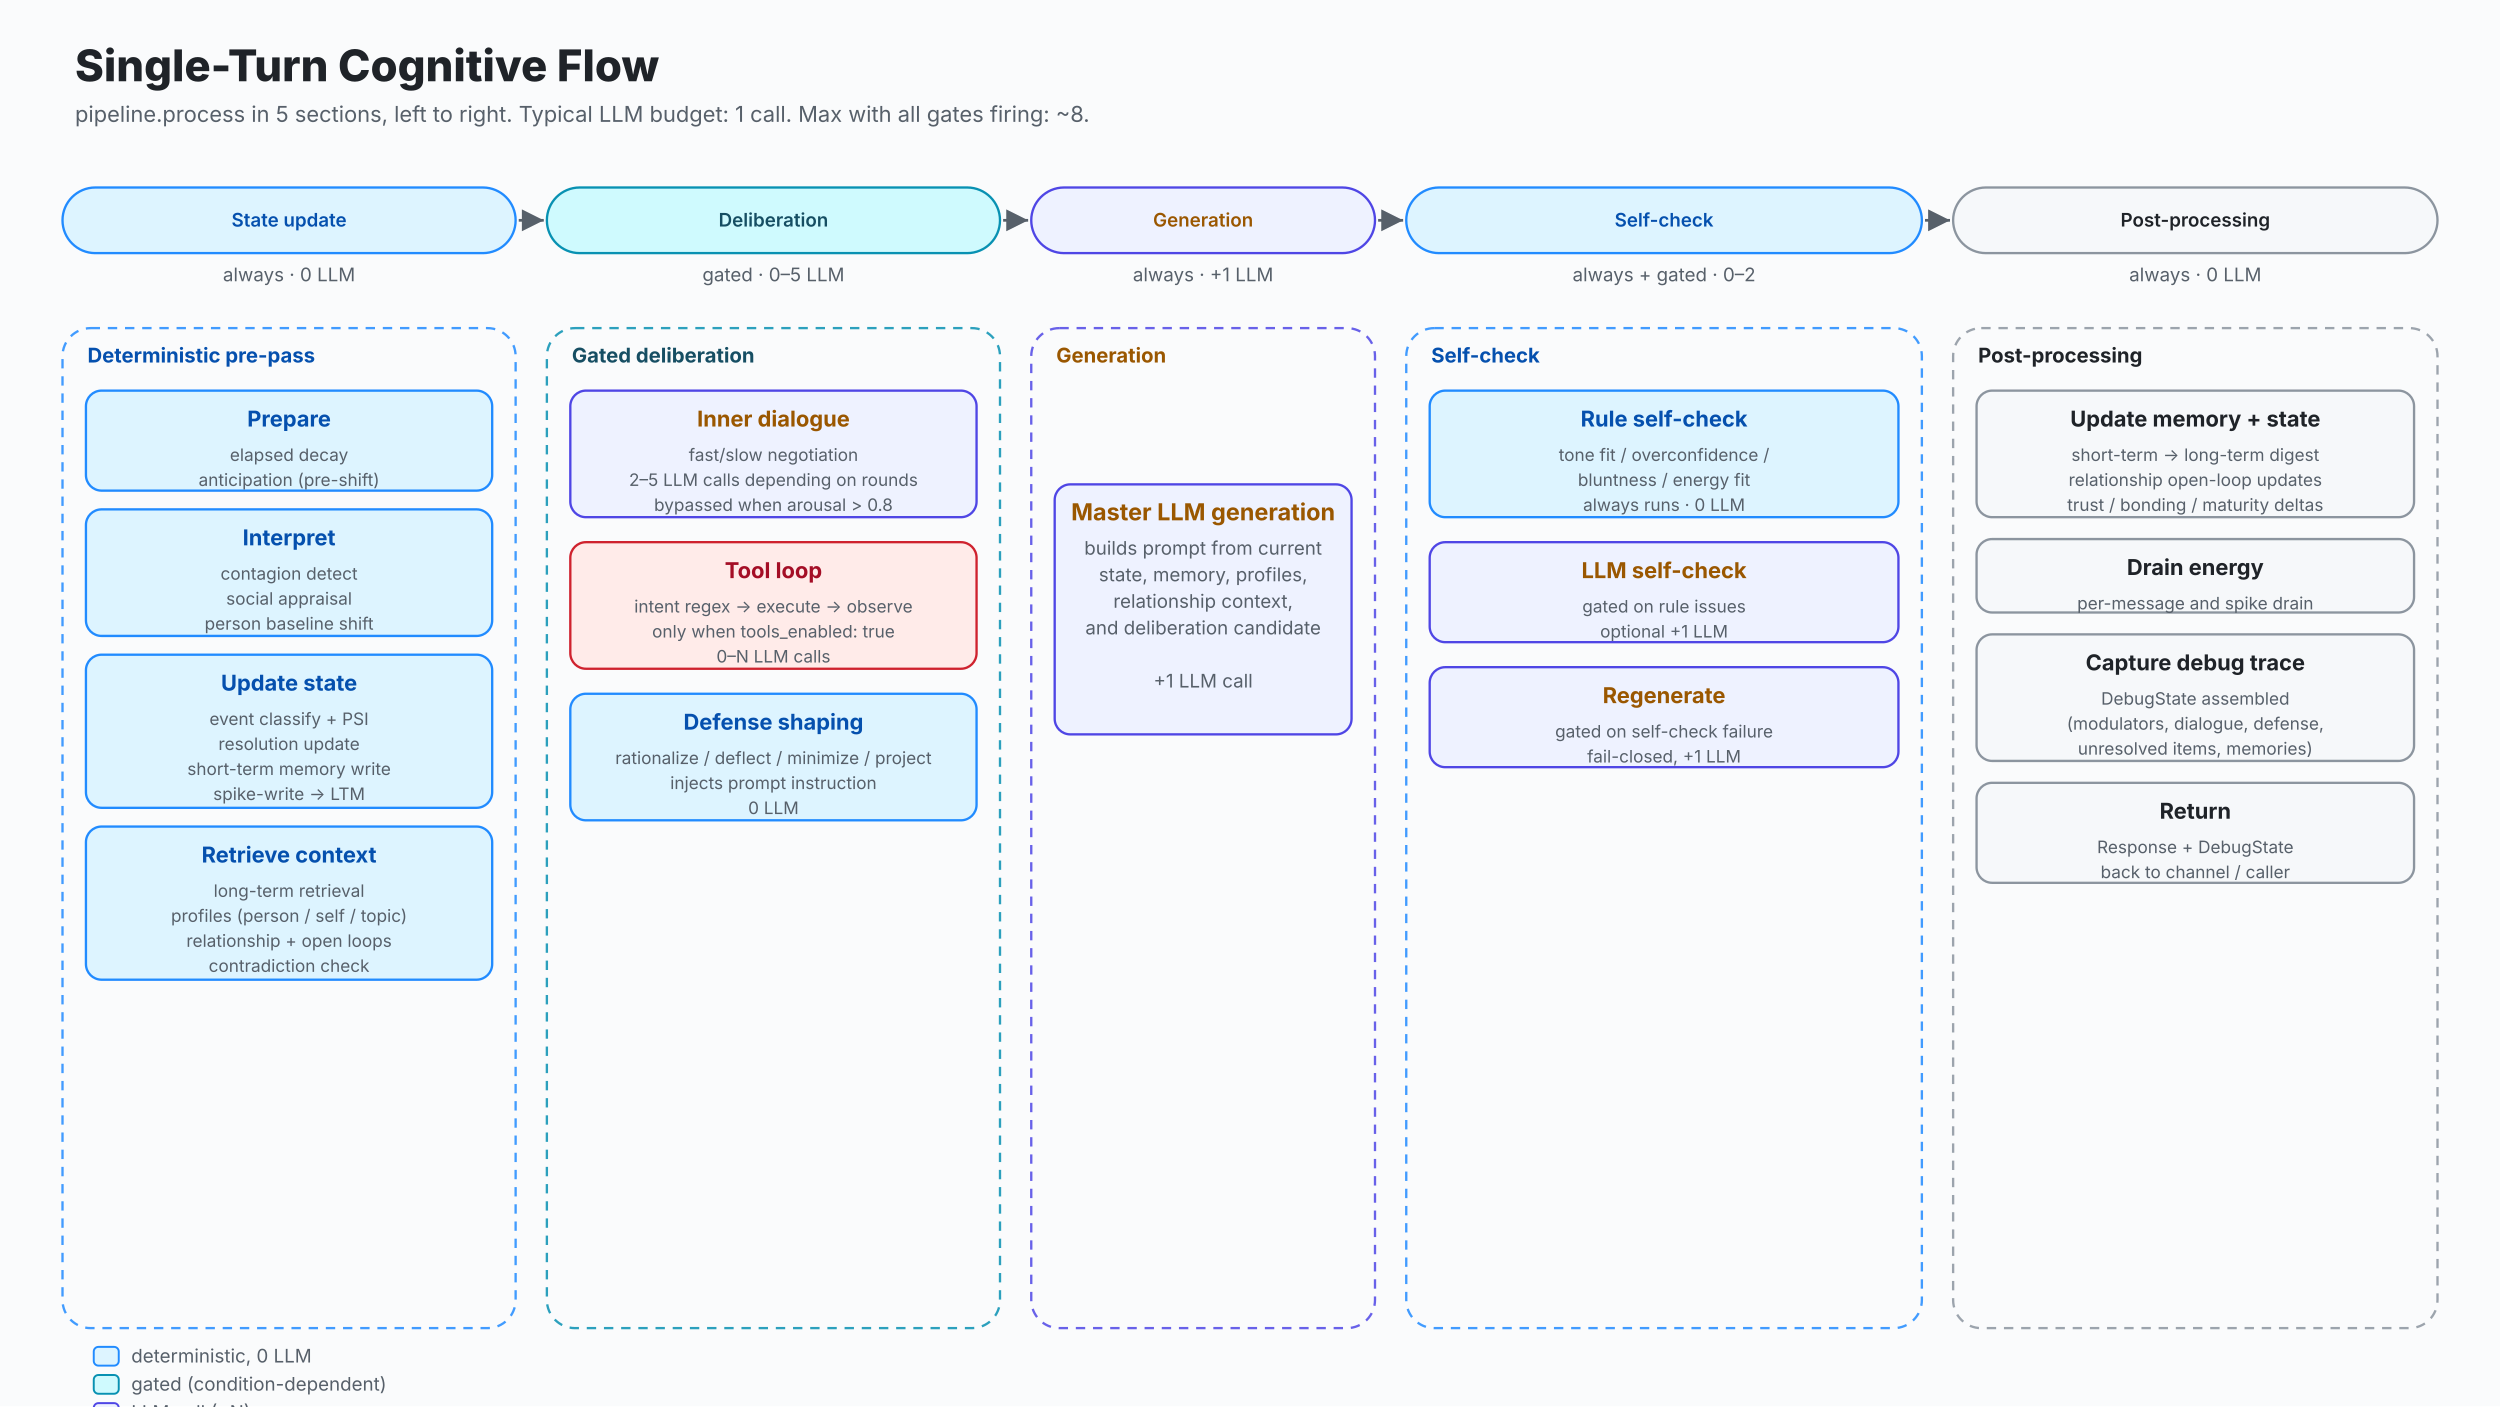
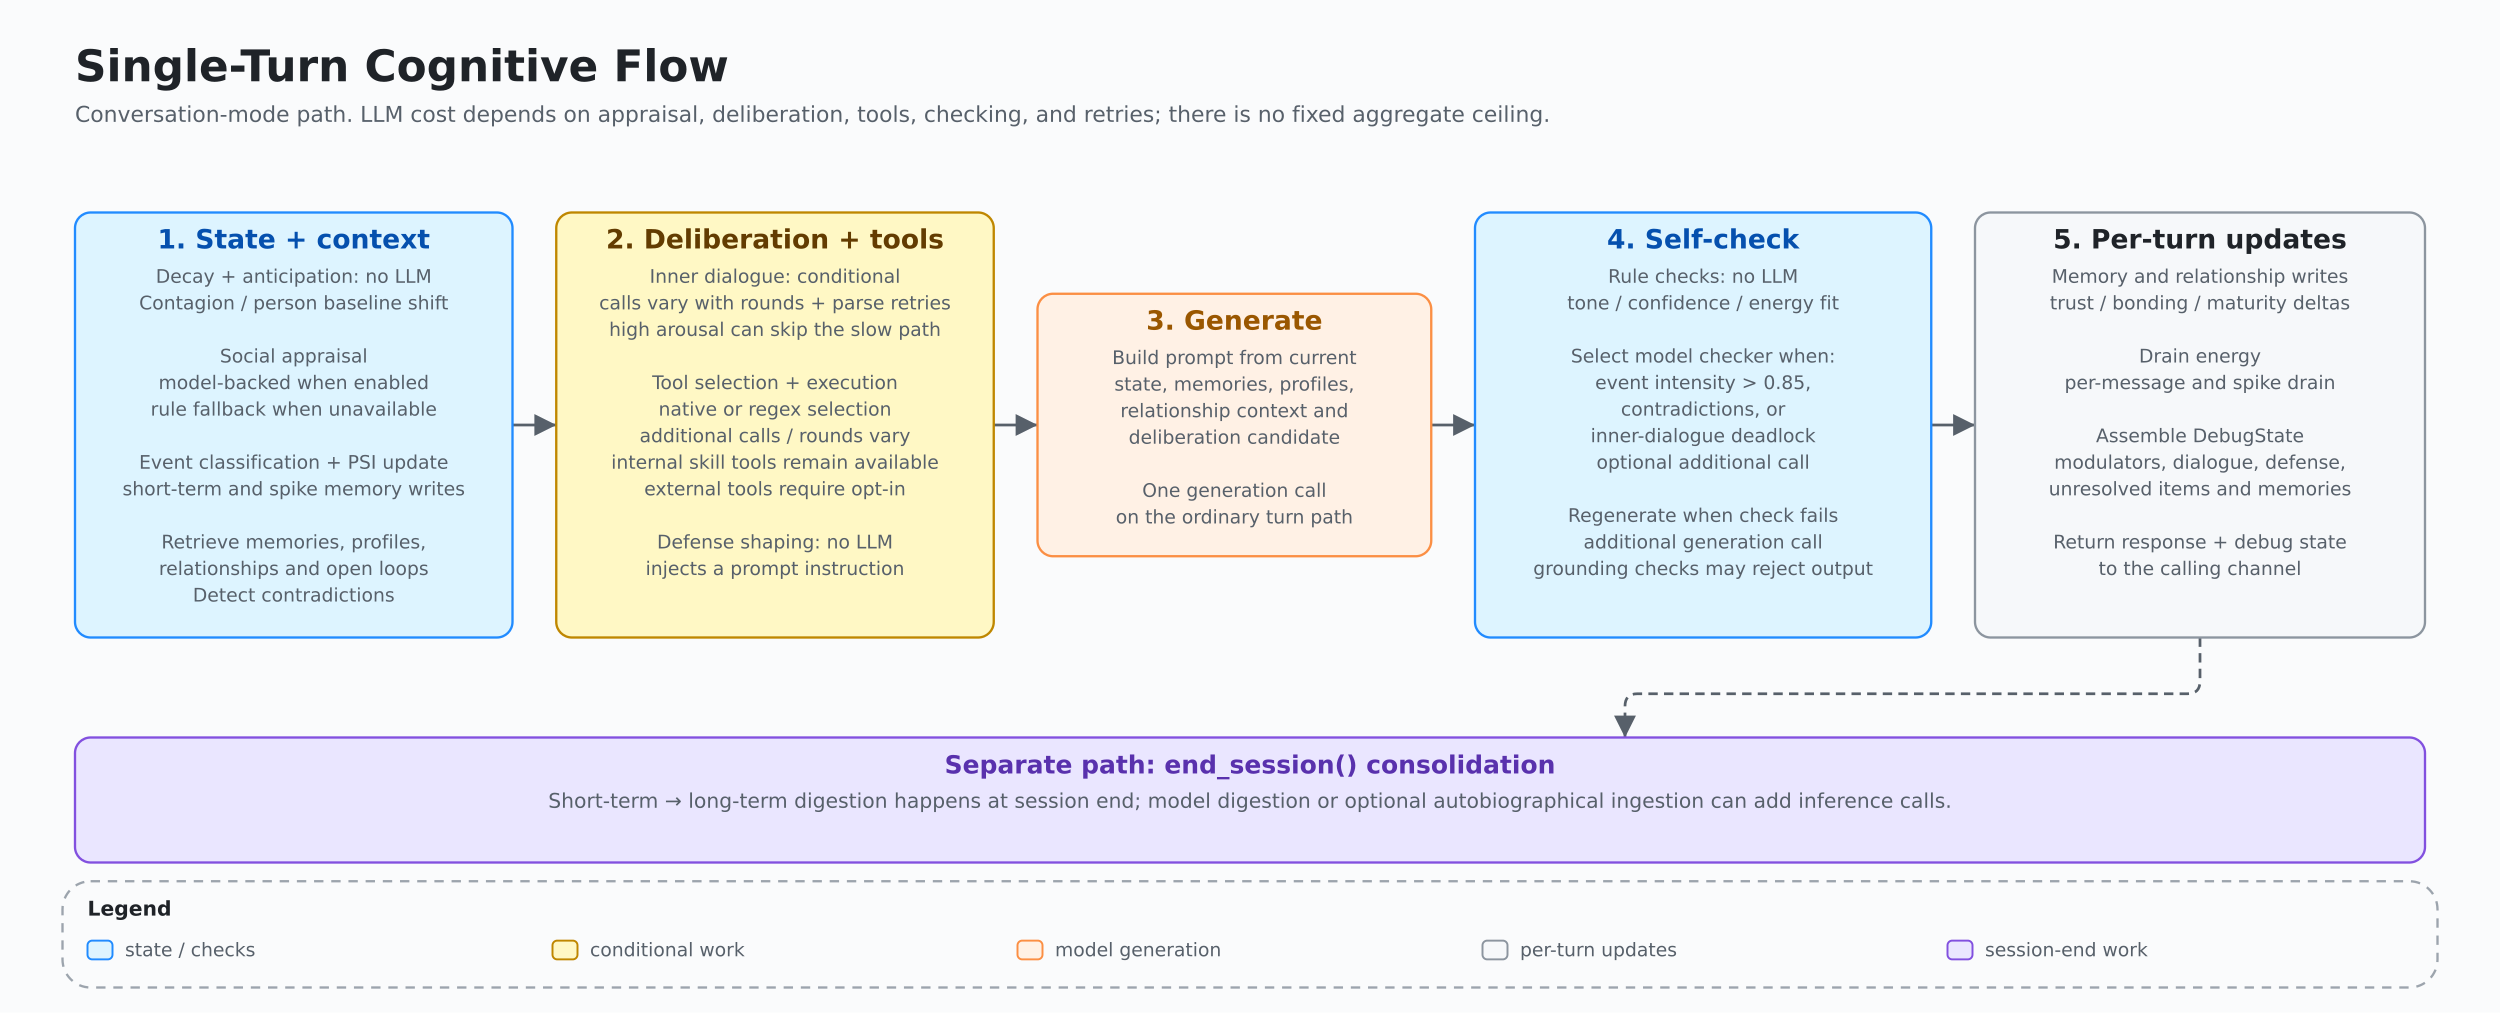
- <svg xmlns="http://www.w3.org/2000/svg" width="1600" height="900" viewBox="0 0 1600 900" role="img" aria-labelledby="title desc">
+ <svg xmlns="http://www.w3.org/2000/svg" width="1600" height="648" viewBox="0 0 1600 648" role="img" aria-labelledby="single-turn-cognitive-flow-title single-turn-cognitive-flow-desc">
  <defs>
    <marker id="arrowhead" markerWidth="10" markerHeight="10" refX="9" refY="5" orient="auto" markerUnits="strokeWidth">
      <path d="M1,1 L9,5 L1,9 Z" fill="#57606a" />
    </marker>
  </defs>
  <rect width="100%" height="100%" fill="#fafbfc" />
-   <text x="48" y="52" text-anchor="start" font-family="'Inter', 'Segoe UI', -apple-system, BlinkMacSystemFont, Arial, sans-serif" font-size="28" font-weight="800" fill="#1f2328">Single-Turn Cognitive Flow</text>
-   <text x="48" y="78" text-anchor="start" font-family="'Inter', 'Segoe UI', -apple-system, BlinkMacSystemFont, Arial, sans-serif" font-size="14" font-weight="400" fill="#57606a">pipeline.process in 5 sections, left to right. Typical LLM budget: 1 call. Max with all gates firing: ~8.</text>
-   <rect x="40" y="120" width="290" height="42" rx="21.0" fill="#ddf4ff" stroke="#218bff" stroke-width="1.5" />
-   <text x="185.0" y="145.0" text-anchor="middle" font-family="'Inter', 'Segoe UI', -apple-system, BlinkMacSystemFont, Arial, sans-serif" font-size="12" font-weight="600" fill="#0550ae">State update</text>
-   <text x="185.0" y="180" text-anchor="middle" font-family="'Inter', 'Segoe UI', -apple-system, BlinkMacSystemFont, Arial, sans-serif" font-size="12" font-weight="400" fill="#57606a">always · 0 LLM</text>
-   <rect x="350" y="120" width="290" height="42" rx="21.0" fill="#cffafe" stroke="#0891b2" stroke-width="1.5" />
-   <text x="495.0" y="145.0" text-anchor="middle" font-family="'Inter', 'Segoe UI', -apple-system, BlinkMacSystemFont, Arial, sans-serif" font-size="12" font-weight="600" fill="#164e63">Deliberation</text>
-   <text x="495.0" y="180" text-anchor="middle" font-family="'Inter', 'Segoe UI', -apple-system, BlinkMacSystemFont, Arial, sans-serif" font-size="12" font-weight="400" fill="#57606a">gated · 0–5 LLM</text>
-   <rect x="660" y="120" width="220" height="42" rx="21.0" fill="#eef2ff" stroke="#4f46e5" stroke-width="1.5" />
-   <text x="770.0" y="145.0" text-anchor="middle" font-family="'Inter', 'Segoe UI', -apple-system, BlinkMacSystemFont, Arial, sans-serif" font-size="12" font-weight="600" fill="#9a5700">Generation</text>
-   <text x="770.0" y="180" text-anchor="middle" font-family="'Inter', 'Segoe UI', -apple-system, BlinkMacSystemFont, Arial, sans-serif" font-size="12" font-weight="400" fill="#57606a">always · +1 LLM</text>
-   <rect x="900" y="120" width="330" height="42" rx="21.0" fill="#ddf4ff" stroke="#218bff" stroke-width="1.5" />
-   <text x="1065.0" y="145.0" text-anchor="middle" font-family="'Inter', 'Segoe UI', -apple-system, BlinkMacSystemFont, Arial, sans-serif" font-size="12" font-weight="600" fill="#0550ae">Self-check</text>
-   <text x="1065.0" y="180" text-anchor="middle" font-family="'Inter', 'Segoe UI', -apple-system, BlinkMacSystemFont, Arial, sans-serif" font-size="12" font-weight="400" fill="#57606a">always + gated · 0–2</text>
-   <rect x="1250" y="120" width="310" height="42" rx="21.0" fill="#f6f8fa" stroke="#8c959f" stroke-width="1.5" />
-   <text x="1405.0" y="145.0" text-anchor="middle" font-family="'Inter', 'Segoe UI', -apple-system, BlinkMacSystemFont, Arial, sans-serif" font-size="12" font-weight="600" fill="#1f2328">Post-processing</text>
-   <text x="1405.0" y="180" text-anchor="middle" font-family="'Inter', 'Segoe UI', -apple-system, BlinkMacSystemFont, Arial, sans-serif" font-size="12" font-weight="400" fill="#57606a">always · 0 LLM</text>
-   <path d="M332,141 L348,141" fill="none" stroke="#57606a" stroke-width="1.75" marker-end="url(#arrowhead)" />
-   <path d="M642,141 L658,141" fill="none" stroke="#57606a" stroke-width="1.75" marker-end="url(#arrowhead)" />
-   <path d="M882,141 L898,141" fill="none" stroke="#57606a" stroke-width="1.75" marker-end="url(#arrowhead)" />
-   <path d="M1232,141 L1248,141" fill="none" stroke="#57606a" stroke-width="1.75" marker-end="url(#arrowhead)" />
-   <rect x="40" y="210" width="290" height="640" rx="18" fill="none" stroke="#218bff" stroke-width="1.5" stroke-dasharray="6 5" opacity="0.85" />
-   <text x="56" y="232" text-anchor="start" font-family="'Inter', 'Segoe UI', -apple-system, BlinkMacSystemFont, Arial, sans-serif" font-size="13" font-weight="700" fill="#0550ae">Deterministic pre-pass</text>
-   <rect x="55" y="250" width="260" height="64" rx="10" fill="#ddf4ff" stroke="#218bff" stroke-width="1.5" />
-   <text x="185.0" y="273" text-anchor="middle" font-family="'Inter', 'Segoe UI', -apple-system, BlinkMacSystemFont, Arial, sans-serif" font-size="14" font-weight="700" fill="#0550ae">Prepare</text>
-   <text x="185.0" y="295" text-anchor="middle" font-family="'Inter', 'Segoe UI', -apple-system, BlinkMacSystemFont, Arial, sans-serif" font-size="11" font-weight="400" fill="#57606a">elapsed decay</text>
-   <text x="185.0" y="311" text-anchor="middle" font-family="'Inter', 'Segoe UI', -apple-system, BlinkMacSystemFont, Arial, sans-serif" font-size="11" font-weight="400" fill="#57606a">anticipation (pre-shift)</text>
-   <rect x="55" y="326" width="260" height="81" rx="10" fill="#ddf4ff" stroke="#218bff" stroke-width="1.5" />
-   <text x="185.0" y="349" text-anchor="middle" font-family="'Inter', 'Segoe UI', -apple-system, BlinkMacSystemFont, Arial, sans-serif" font-size="14" font-weight="700" fill="#0550ae">Interpret</text>
-   <text x="185.0" y="371" text-anchor="middle" font-family="'Inter', 'Segoe UI', -apple-system, BlinkMacSystemFont, Arial, sans-serif" font-size="11" font-weight="400" fill="#57606a">contagion detect</text>
-   <text x="185.0" y="387" text-anchor="middle" font-family="'Inter', 'Segoe UI', -apple-system, BlinkMacSystemFont, Arial, sans-serif" font-size="11" font-weight="400" fill="#57606a">social appraisal</text>
-   <text x="185.0" y="403" text-anchor="middle" font-family="'Inter', 'Segoe UI', -apple-system, BlinkMacSystemFont, Arial, sans-serif" font-size="11" font-weight="400" fill="#57606a">person baseline shift</text>
-   <rect x="55" y="419" width="260" height="98" rx="10" fill="#ddf4ff" stroke="#218bff" stroke-width="1.5" />
-   <text x="185.0" y="442" text-anchor="middle" font-family="'Inter', 'Segoe UI', -apple-system, BlinkMacSystemFont, Arial, sans-serif" font-size="14" font-weight="700" fill="#0550ae">Update state</text>
-   <text x="185.0" y="464" text-anchor="middle" font-family="'Inter', 'Segoe UI', -apple-system, BlinkMacSystemFont, Arial, sans-serif" font-size="11" font-weight="400" fill="#57606a">event classify + PSI</text>
-   <text x="185.0" y="480" text-anchor="middle" font-family="'Inter', 'Segoe UI', -apple-system, BlinkMacSystemFont, Arial, sans-serif" font-size="11" font-weight="400" fill="#57606a">resolution update</text>
-   <text x="185.0" y="496" text-anchor="middle" font-family="'Inter', 'Segoe UI', -apple-system, BlinkMacSystemFont, Arial, sans-serif" font-size="11" font-weight="400" fill="#57606a">short-term memory write</text>
-   <text x="185.0" y="512" text-anchor="middle" font-family="'Inter', 'Segoe UI', -apple-system, BlinkMacSystemFont, Arial, sans-serif" font-size="11" font-weight="400" fill="#57606a">spike-write → LTM</text>
-   <rect x="55" y="529" width="260" height="98" rx="10" fill="#ddf4ff" stroke="#218bff" stroke-width="1.5" />
-   <text x="185.0" y="552" text-anchor="middle" font-family="'Inter', 'Segoe UI', -apple-system, BlinkMacSystemFont, Arial, sans-serif" font-size="14" font-weight="700" fill="#0550ae">Retrieve context</text>
-   <text x="185.0" y="574" text-anchor="middle" font-family="'Inter', 'Segoe UI', -apple-system, BlinkMacSystemFont, Arial, sans-serif" font-size="11" font-weight="400" fill="#57606a">long-term retrieval</text>
-   <text x="185.0" y="590" text-anchor="middle" font-family="'Inter', 'Segoe UI', -apple-system, BlinkMacSystemFont, Arial, sans-serif" font-size="11" font-weight="400" fill="#57606a">profiles (person / self / topic)</text>
-   <text x="185.0" y="606" text-anchor="middle" font-family="'Inter', 'Segoe UI', -apple-system, BlinkMacSystemFont, Arial, sans-serif" font-size="11" font-weight="400" fill="#57606a">relationship + open loops</text>
-   <text x="185.0" y="622" text-anchor="middle" font-family="'Inter', 'Segoe UI', -apple-system, BlinkMacSystemFont, Arial, sans-serif" font-size="11" font-weight="400" fill="#57606a">contradiction check</text>
-   <rect x="350" y="210" width="290" height="640" rx="18" fill="none" stroke="#0891b2" stroke-width="1.5" stroke-dasharray="6 5" opacity="0.85" />
-   <text x="366" y="232" text-anchor="start" font-family="'Inter', 'Segoe UI', -apple-system, BlinkMacSystemFont, Arial, sans-serif" font-size="13" font-weight="700" fill="#164e63">Gated deliberation</text>
-   <rect x="365" y="250" width="260" height="81" rx="10" fill="#eef2ff" stroke="#4f46e5" stroke-width="1.5" />
-   <text x="495.0" y="273" text-anchor="middle" font-family="'Inter', 'Segoe UI', -apple-system, BlinkMacSystemFont, Arial, sans-serif" font-size="14" font-weight="700" fill="#9a5700">Inner dialogue</text>
-   <text x="495.0" y="295" text-anchor="middle" font-family="'Inter', 'Segoe UI', -apple-system, BlinkMacSystemFont, Arial, sans-serif" font-size="11" font-weight="400" fill="#57606a">fast/slow negotiation</text>
-   <text x="495.0" y="311" text-anchor="middle" font-family="'Inter', 'Segoe UI', -apple-system, BlinkMacSystemFont, Arial, sans-serif" font-size="11" font-weight="400" fill="#57606a">2–5 LLM calls depending on rounds</text>
-   <text x="495.0" y="327" text-anchor="middle" font-family="'Inter', 'Segoe UI', -apple-system, BlinkMacSystemFont, Arial, sans-serif" font-size="11" font-weight="400" fill="#57606a">bypassed when arousal &gt; 0.8</text>
-   <rect x="365" y="347" width="260" height="81" rx="10" fill="#ffebe9" stroke="#cf222e" stroke-width="1.5" />
-   <text x="495.0" y="370" text-anchor="middle" font-family="'Inter', 'Segoe UI', -apple-system, BlinkMacSystemFont, Arial, sans-serif" font-size="14" font-weight="700" fill="#a40e26">Tool loop</text>
-   <text x="495.0" y="392" text-anchor="middle" font-family="'Inter', 'Segoe UI', -apple-system, BlinkMacSystemFont, Arial, sans-serif" font-size="11" font-weight="400" fill="#57606a">intent regex → execute → observe</text>
-   <text x="495.0" y="408" text-anchor="middle" font-family="'Inter', 'Segoe UI', -apple-system, BlinkMacSystemFont, Arial, sans-serif" font-size="11" font-weight="400" fill="#57606a">only when tools_enabled: true</text>
-   <text x="495.0" y="424" text-anchor="middle" font-family="'Inter', 'Segoe UI', -apple-system, BlinkMacSystemFont, Arial, sans-serif" font-size="11" font-weight="400" fill="#57606a">0–N LLM calls</text>
-   <rect x="365" y="444" width="260" height="81" rx="10" fill="#ddf4ff" stroke="#218bff" stroke-width="1.5" />
-   <text x="495.0" y="467" text-anchor="middle" font-family="'Inter', 'Segoe UI', -apple-system, BlinkMacSystemFont, Arial, sans-serif" font-size="14" font-weight="700" fill="#0550ae">Defense shaping</text>
-   <text x="495.0" y="489" text-anchor="middle" font-family="'Inter', 'Segoe UI', -apple-system, BlinkMacSystemFont, Arial, sans-serif" font-size="11" font-weight="400" fill="#57606a">rationalize / deflect / minimize / project</text>
-   <text x="495.0" y="505" text-anchor="middle" font-family="'Inter', 'Segoe UI', -apple-system, BlinkMacSystemFont, Arial, sans-serif" font-size="11" font-weight="400" fill="#57606a">injects prompt instruction</text>
-   <text x="495.0" y="521" text-anchor="middle" font-family="'Inter', 'Segoe UI', -apple-system, BlinkMacSystemFont, Arial, sans-serif" font-size="11" font-weight="400" fill="#57606a">0 LLM</text>
-   <rect x="660" y="210" width="220" height="640" rx="18" fill="none" stroke="#4f46e5" stroke-width="1.5" stroke-dasharray="6 5" opacity="0.85" />
-   <text x="676" y="232" text-anchor="start" font-family="'Inter', 'Segoe UI', -apple-system, BlinkMacSystemFont, Arial, sans-serif" font-size="13" font-weight="700" fill="#9a5700">Generation</text>
-   <rect x="675" y="310" width="190" height="160" rx="10" fill="#eef2ff" stroke="#4f46e5" stroke-width="1.5" />
-   <text x="770.0" y="333" text-anchor="middle" font-family="'Inter', 'Segoe UI', -apple-system, BlinkMacSystemFont, Arial, sans-serif" font-size="15" font-weight="700" fill="#9a5700">Master LLM generation</text>
-   <text x="770.0" y="355" text-anchor="middle" font-family="'Inter', 'Segoe UI', -apple-system, BlinkMacSystemFont, Arial, sans-serif" font-size="12" font-weight="400" fill="#57606a">builds prompt from current</text>
-   <text x="770.0" y="372" text-anchor="middle" font-family="'Inter', 'Segoe UI', -apple-system, BlinkMacSystemFont, Arial, sans-serif" font-size="12" font-weight="400" fill="#57606a">state, memory, profiles,</text>
-   <text x="770.0" y="389" text-anchor="middle" font-family="'Inter', 'Segoe UI', -apple-system, BlinkMacSystemFont, Arial, sans-serif" font-size="12" font-weight="400" fill="#57606a">relationship context,</text>
-   <text x="770.0" y="406" text-anchor="middle" font-family="'Inter', 'Segoe UI', -apple-system, BlinkMacSystemFont, Arial, sans-serif" font-size="12" font-weight="400" fill="#57606a">and deliberation candidate</text>
-   <text x="770.0" y="423" text-anchor="middle" font-family="'Inter', 'Segoe UI', -apple-system, BlinkMacSystemFont, Arial, sans-serif" font-size="12" font-weight="400" fill="#57606a" />
-   <text x="770.0" y="440" text-anchor="middle" font-family="'Inter', 'Segoe UI', -apple-system, BlinkMacSystemFont, Arial, sans-serif" font-size="12" font-weight="400" fill="#57606a">+1 LLM call</text>
-   <rect x="900" y="210" width="330" height="640" rx="18" fill="none" stroke="#218bff" stroke-width="1.5" stroke-dasharray="6 5" opacity="0.85" />
-   <text x="916" y="232" text-anchor="start" font-family="'Inter', 'Segoe UI', -apple-system, BlinkMacSystemFont, Arial, sans-serif" font-size="13" font-weight="700" fill="#0550ae">Self-check</text>
-   <rect x="915" y="250" width="300" height="81" rx="10" fill="#ddf4ff" stroke="#218bff" stroke-width="1.5" />
-   <text x="1065.0" y="273" text-anchor="middle" font-family="'Inter', 'Segoe UI', -apple-system, BlinkMacSystemFont, Arial, sans-serif" font-size="14" font-weight="700" fill="#0550ae">Rule self-check</text>
-   <text x="1065.0" y="295" text-anchor="middle" font-family="'Inter', 'Segoe UI', -apple-system, BlinkMacSystemFont, Arial, sans-serif" font-size="11" font-weight="400" fill="#57606a">tone fit / overconfidence /</text>
-   <text x="1065.0" y="311" text-anchor="middle" font-family="'Inter', 'Segoe UI', -apple-system, BlinkMacSystemFont, Arial, sans-serif" font-size="11" font-weight="400" fill="#57606a">bluntness / energy fit</text>
-   <text x="1065.0" y="327" text-anchor="middle" font-family="'Inter', 'Segoe UI', -apple-system, BlinkMacSystemFont, Arial, sans-serif" font-size="11" font-weight="400" fill="#57606a">always runs · 0 LLM</text>
-   <rect x="915" y="347" width="300" height="64" rx="10" fill="#eef2ff" stroke="#4f46e5" stroke-width="1.5" />
-   <text x="1065.0" y="370" text-anchor="middle" font-family="'Inter', 'Segoe UI', -apple-system, BlinkMacSystemFont, Arial, sans-serif" font-size="14" font-weight="700" fill="#9a5700">LLM self-check</text>
-   <text x="1065.0" y="392" text-anchor="middle" font-family="'Inter', 'Segoe UI', -apple-system, BlinkMacSystemFont, Arial, sans-serif" font-size="11" font-weight="400" fill="#57606a">gated on rule issues</text>
-   <text x="1065.0" y="408" text-anchor="middle" font-family="'Inter', 'Segoe UI', -apple-system, BlinkMacSystemFont, Arial, sans-serif" font-size="11" font-weight="400" fill="#57606a">optional +1 LLM</text>
-   <rect x="915" y="427" width="300" height="64" rx="10" fill="#eef2ff" stroke="#4f46e5" stroke-width="1.5" />
-   <text x="1065.0" y="450" text-anchor="middle" font-family="'Inter', 'Segoe UI', -apple-system, BlinkMacSystemFont, Arial, sans-serif" font-size="14" font-weight="700" fill="#9a5700">Regenerate</text>
-   <text x="1065.0" y="472" text-anchor="middle" font-family="'Inter', 'Segoe UI', -apple-system, BlinkMacSystemFont, Arial, sans-serif" font-size="11" font-weight="400" fill="#57606a">gated on self-check failure</text>
-   <text x="1065.0" y="488" text-anchor="middle" font-family="'Inter', 'Segoe UI', -apple-system, BlinkMacSystemFont, Arial, sans-serif" font-size="11" font-weight="400" fill="#57606a">fail-closed, +1 LLM</text>
-   <rect x="1250" y="210" width="310" height="640" rx="18" fill="none" stroke="#8c959f" stroke-width="1.5" stroke-dasharray="6 5" opacity="0.85" />
-   <text x="1266" y="232" text-anchor="start" font-family="'Inter', 'Segoe UI', -apple-system, BlinkMacSystemFont, Arial, sans-serif" font-size="13" font-weight="700" fill="#1f2328">Post-processing</text>
-   <rect x="1265" y="250" width="280" height="81" rx="10" fill="#f6f8fa" stroke="#8c959f" stroke-width="1.5" />
-   <text x="1405.0" y="273" text-anchor="middle" font-family="'Inter', 'Segoe UI', -apple-system, BlinkMacSystemFont, Arial, sans-serif" font-size="14" font-weight="700" fill="#1f2328">Update memory + state</text>
-   <text x="1405.0" y="295" text-anchor="middle" font-family="'Inter', 'Segoe UI', -apple-system, BlinkMacSystemFont, Arial, sans-serif" font-size="11" font-weight="400" fill="#57606a">short-term → long-term digest</text>
-   <text x="1405.0" y="311" text-anchor="middle" font-family="'Inter', 'Segoe UI', -apple-system, BlinkMacSystemFont, Arial, sans-serif" font-size="11" font-weight="400" fill="#57606a">relationship open-loop updates</text>
-   <text x="1405.0" y="327" text-anchor="middle" font-family="'Inter', 'Segoe UI', -apple-system, BlinkMacSystemFont, Arial, sans-serif" font-size="11" font-weight="400" fill="#57606a">trust / bonding / maturity deltas</text>
-   <rect x="1265" y="345" width="280" height="47" rx="10" fill="#f6f8fa" stroke="#8c959f" stroke-width="1.5" />
-   <text x="1405.0" y="368" text-anchor="middle" font-family="'Inter', 'Segoe UI', -apple-system, BlinkMacSystemFont, Arial, sans-serif" font-size="14" font-weight="700" fill="#1f2328">Drain energy</text>
-   <text x="1405.0" y="390" text-anchor="middle" font-family="'Inter', 'Segoe UI', -apple-system, BlinkMacSystemFont, Arial, sans-serif" font-size="11" font-weight="400" fill="#57606a">per-message and spike drain</text>
-   <rect x="1265" y="406" width="280" height="81" rx="10" fill="#f6f8fa" stroke="#8c959f" stroke-width="1.5" />
-   <text x="1405.0" y="429" text-anchor="middle" font-family="'Inter', 'Segoe UI', -apple-system, BlinkMacSystemFont, Arial, sans-serif" font-size="14" font-weight="700" fill="#1f2328">Capture debug trace</text>
-   <text x="1405.0" y="451" text-anchor="middle" font-family="'Inter', 'Segoe UI', -apple-system, BlinkMacSystemFont, Arial, sans-serif" font-size="11" font-weight="400" fill="#57606a">DebugState assembled</text>
-   <text x="1405.0" y="467" text-anchor="middle" font-family="'Inter', 'Segoe UI', -apple-system, BlinkMacSystemFont, Arial, sans-serif" font-size="11" font-weight="400" fill="#57606a">(modulators, dialogue, defense,</text>
-   <text x="1405.0" y="483" text-anchor="middle" font-family="'Inter', 'Segoe UI', -apple-system, BlinkMacSystemFont, Arial, sans-serif" font-size="11" font-weight="400" fill="#57606a"> unresolved items, memories)</text>
-   <rect x="1265" y="501" width="280" height="64" rx="10" fill="#f6f8fa" stroke="#8c959f" stroke-width="1.5" />
-   <text x="1405.0" y="524" text-anchor="middle" font-family="'Inter', 'Segoe UI', -apple-system, BlinkMacSystemFont, Arial, sans-serif" font-size="14" font-weight="700" fill="#1f2328">Return</text>
-   <text x="1405.0" y="546" text-anchor="middle" font-family="'Inter', 'Segoe UI', -apple-system, BlinkMacSystemFont, Arial, sans-serif" font-size="11" font-weight="400" fill="#57606a">Response + DebugState</text>
-   <text x="1405.0" y="562" text-anchor="middle" font-family="'Inter', 'Segoe UI', -apple-system, BlinkMacSystemFont, Arial, sans-serif" font-size="11" font-weight="400" fill="#57606a">back to channel / caller</text>
-   <rect x="60" y="862" width="16" height="12" rx="3" fill="#ddf4ff" stroke="#218bff" stroke-width="1.25" />
-   <text x="84" y="872" text-anchor="start" font-family="'Inter', 'Segoe UI', -apple-system, BlinkMacSystemFont, Arial, sans-serif" font-size="12" font-weight="400" fill="#57606a">deterministic, 0 LLM</text>
-   <rect x="60" y="880" width="16" height="12" rx="3" fill="#cffafe" stroke="#0891b2" stroke-width="1.25" />
-   <text x="84" y="890" text-anchor="start" font-family="'Inter', 'Segoe UI', -apple-system, BlinkMacSystemFont, Arial, sans-serif" font-size="12" font-weight="400" fill="#57606a">gated (condition-dependent)</text>
-   <rect x="60" y="898" width="16" height="12" rx="3" fill="#eef2ff" stroke="#4f46e5" stroke-width="1.25" />
-   <text x="84" y="908" text-anchor="start" font-family="'Inter', 'Segoe UI', -apple-system, BlinkMacSystemFont, Arial, sans-serif" font-size="12" font-weight="400" fill="#57606a">LLM call (+N)</text>
-   <rect x="60" y="916" width="16" height="12" rx="3" fill="#ffebe9" stroke="#cf222e" stroke-width="1.25" />
-   <text x="84" y="926" text-anchor="start" font-family="'Inter', 'Segoe UI', -apple-system, BlinkMacSystemFont, Arial, sans-serif" font-size="12" font-weight="400" fill="#57606a">side-effect path, gated by tools_enabled</text>
+   <text x="48" y="52" text-anchor="start" font-family="'DejaVu Sans', 'Liberation Sans', Arial, sans-serif" font-size="28" font-weight="800" fill="#1f2328">Single-Turn Cognitive Flow</text>
+   <text x="48" y="78" text-anchor="start" font-family="'DejaVu Sans', 'Liberation Sans', Arial, sans-serif" font-size="14" font-weight="400" fill="#57606a">Conversation-mode path. LLM cost depends on appraisal, deliberation, tools, checking, and retries; there is no fixed aggregate ceiling.</text>
+   <path d="M328,272 L356,272" fill="none" stroke="#57606a" stroke-width="1.75" marker-end="url(#arrowhead)" />
+   <path d="M636,272 L664,272" fill="none" stroke="#57606a" stroke-width="1.75" marker-end="url(#arrowhead)" />
+   <path d="M916,272 L944,272" fill="none" stroke="#57606a" stroke-width="1.75" marker-end="url(#arrowhead)" />
+   <path d="M1236,272 L1264,272" fill="none" stroke="#57606a" stroke-width="1.75" marker-end="url(#arrowhead)" />
+   <path d="M1408,408 L1408.0,436.0 Q1408,444 1400.0,444.0 L1048.0,444.0 Q1040,444 1040.0,452.0 L1040,472" fill="none" stroke="#57606a" stroke-width="1.75" marker-end="url(#arrowhead)" stroke-dasharray="6 4" />
+   <rect x="48" y="136" width="280" height="272" rx="10" fill="#ddf4ff" stroke="#218bff" stroke-width="1.5" />
+   <text x="188.0" y="159" text-anchor="middle" font-family="'DejaVu Sans', 'Liberation Sans', Arial, sans-serif" font-size="17" font-weight="700" fill="#0550ae">1. State + context</text>
+   <text x="188.0" y="181" text-anchor="middle" font-family="'DejaVu Sans', 'Liberation Sans', Arial, sans-serif" font-size="12" font-weight="400" fill="#57606a">Decay + anticipation: no LLM</text>
+   <text x="188.0" y="198" text-anchor="middle" font-family="'DejaVu Sans', 'Liberation Sans', Arial, sans-serif" font-size="12" font-weight="400" fill="#57606a">Contagion / person baseline shift</text>
+   <text x="188.0" y="215" text-anchor="middle" font-family="'DejaVu Sans', 'Liberation Sans', Arial, sans-serif" font-size="12" font-weight="400" fill="#57606a" />
+   <text x="188.0" y="232" text-anchor="middle" font-family="'DejaVu Sans', 'Liberation Sans', Arial, sans-serif" font-size="12" font-weight="400" fill="#57606a">Social appraisal</text>
+   <text x="188.0" y="249" text-anchor="middle" font-family="'DejaVu Sans', 'Liberation Sans', Arial, sans-serif" font-size="12" font-weight="400" fill="#57606a">model-backed when enabled</text>
+   <text x="188.0" y="266" text-anchor="middle" font-family="'DejaVu Sans', 'Liberation Sans', Arial, sans-serif" font-size="12" font-weight="400" fill="#57606a">rule fallback when unavailable</text>
+   <text x="188.0" y="283" text-anchor="middle" font-family="'DejaVu Sans', 'Liberation Sans', Arial, sans-serif" font-size="12" font-weight="400" fill="#57606a" />
+   <text x="188.0" y="300" text-anchor="middle" font-family="'DejaVu Sans', 'Liberation Sans', Arial, sans-serif" font-size="12" font-weight="400" fill="#57606a">Event classification + PSI update</text>
+   <text x="188.0" y="317" text-anchor="middle" font-family="'DejaVu Sans', 'Liberation Sans', Arial, sans-serif" font-size="12" font-weight="400" fill="#57606a">short-term and spike memory writes</text>
+   <text x="188.0" y="334" text-anchor="middle" font-family="'DejaVu Sans', 'Liberation Sans', Arial, sans-serif" font-size="12" font-weight="400" fill="#57606a" />
+   <text x="188.0" y="351" text-anchor="middle" font-family="'DejaVu Sans', 'Liberation Sans', Arial, sans-serif" font-size="12" font-weight="400" fill="#57606a">Retrieve memories, profiles,</text>
+   <text x="188.0" y="368" text-anchor="middle" font-family="'DejaVu Sans', 'Liberation Sans', Arial, sans-serif" font-size="12" font-weight="400" fill="#57606a">relationships and open loops</text>
+   <text x="188.0" y="385" text-anchor="middle" font-family="'DejaVu Sans', 'Liberation Sans', Arial, sans-serif" font-size="12" font-weight="400" fill="#57606a">Detect contradictions</text>
+   <rect x="356" y="136" width="280" height="272" rx="10" fill="#fff8c5" stroke="#bf8700" stroke-width="1.5" />
+   <text x="496.0" y="159" text-anchor="middle" font-family="'DejaVu Sans', 'Liberation Sans', Arial, sans-serif" font-size="17" font-weight="700" fill="#633c01">2. Deliberation + tools</text>
+   <text x="496.0" y="181" text-anchor="middle" font-family="'DejaVu Sans', 'Liberation Sans', Arial, sans-serif" font-size="12" font-weight="400" fill="#57606a">Inner dialogue: conditional</text>
+   <text x="496.0" y="198" text-anchor="middle" font-family="'DejaVu Sans', 'Liberation Sans', Arial, sans-serif" font-size="12" font-weight="400" fill="#57606a">calls vary with rounds + parse retries</text>
+   <text x="496.0" y="215" text-anchor="middle" font-family="'DejaVu Sans', 'Liberation Sans', Arial, sans-serif" font-size="12" font-weight="400" fill="#57606a">high arousal can skip the slow path</text>
+   <text x="496.0" y="232" text-anchor="middle" font-family="'DejaVu Sans', 'Liberation Sans', Arial, sans-serif" font-size="12" font-weight="400" fill="#57606a" />
+   <text x="496.0" y="249" text-anchor="middle" font-family="'DejaVu Sans', 'Liberation Sans', Arial, sans-serif" font-size="12" font-weight="400" fill="#57606a">Tool selection + execution</text>
+   <text x="496.0" y="266" text-anchor="middle" font-family="'DejaVu Sans', 'Liberation Sans', Arial, sans-serif" font-size="12" font-weight="400" fill="#57606a">native or regex selection</text>
+   <text x="496.0" y="283" text-anchor="middle" font-family="'DejaVu Sans', 'Liberation Sans', Arial, sans-serif" font-size="12" font-weight="400" fill="#57606a">additional calls / rounds vary</text>
+   <text x="496.0" y="300" text-anchor="middle" font-family="'DejaVu Sans', 'Liberation Sans', Arial, sans-serif" font-size="12" font-weight="400" fill="#57606a">internal skill tools remain available</text>
+   <text x="496.0" y="317" text-anchor="middle" font-family="'DejaVu Sans', 'Liberation Sans', Arial, sans-serif" font-size="12" font-weight="400" fill="#57606a">external tools require opt-in</text>
+   <text x="496.0" y="334" text-anchor="middle" font-family="'DejaVu Sans', 'Liberation Sans', Arial, sans-serif" font-size="12" font-weight="400" fill="#57606a" />
+   <text x="496.0" y="351" text-anchor="middle" font-family="'DejaVu Sans', 'Liberation Sans', Arial, sans-serif" font-size="12" font-weight="400" fill="#57606a">Defense shaping: no LLM</text>
+   <text x="496.0" y="368" text-anchor="middle" font-family="'DejaVu Sans', 'Liberation Sans', Arial, sans-serif" font-size="12" font-weight="400" fill="#57606a">injects a prompt instruction</text>
+   <rect x="664" y="188" width="252" height="168" rx="10" fill="#fff1e5" stroke="#fb8f44" stroke-width="1.5" />
+   <text x="790.0" y="211" text-anchor="middle" font-family="'DejaVu Sans', 'Liberation Sans', Arial, sans-serif" font-size="17" font-weight="700" fill="#9a5700">3. Generate</text>
+   <text x="790.0" y="233" text-anchor="middle" font-family="'DejaVu Sans', 'Liberation Sans', Arial, sans-serif" font-size="12" font-weight="400" fill="#57606a">Build prompt from current</text>
+   <text x="790.0" y="250" text-anchor="middle" font-family="'DejaVu Sans', 'Liberation Sans', Arial, sans-serif" font-size="12" font-weight="400" fill="#57606a">state, memories, profiles,</text>
+   <text x="790.0" y="267" text-anchor="middle" font-family="'DejaVu Sans', 'Liberation Sans', Arial, sans-serif" font-size="12" font-weight="400" fill="#57606a">relationship context and</text>
+   <text x="790.0" y="284" text-anchor="middle" font-family="'DejaVu Sans', 'Liberation Sans', Arial, sans-serif" font-size="12" font-weight="400" fill="#57606a">deliberation candidate</text>
+   <text x="790.0" y="301" text-anchor="middle" font-family="'DejaVu Sans', 'Liberation Sans', Arial, sans-serif" font-size="12" font-weight="400" fill="#57606a" />
+   <text x="790.0" y="318" text-anchor="middle" font-family="'DejaVu Sans', 'Liberation Sans', Arial, sans-serif" font-size="12" font-weight="400" fill="#57606a">One generation call</text>
+   <text x="790.0" y="335" text-anchor="middle" font-family="'DejaVu Sans', 'Liberation Sans', Arial, sans-serif" font-size="12" font-weight="400" fill="#57606a">on the ordinary turn path</text>
+   <rect x="944" y="136" width="292" height="272" rx="10" fill="#ddf4ff" stroke="#218bff" stroke-width="1.5" />
+   <text x="1090.0" y="159" text-anchor="middle" font-family="'DejaVu Sans', 'Liberation Sans', Arial, sans-serif" font-size="17" font-weight="700" fill="#0550ae">4. Self-check</text>
+   <text x="1090.0" y="181" text-anchor="middle" font-family="'DejaVu Sans', 'Liberation Sans', Arial, sans-serif" font-size="12" font-weight="400" fill="#57606a">Rule checks: no LLM</text>
+   <text x="1090.0" y="198" text-anchor="middle" font-family="'DejaVu Sans', 'Liberation Sans', Arial, sans-serif" font-size="12" font-weight="400" fill="#57606a">tone / confidence / energy fit</text>
+   <text x="1090.0" y="215" text-anchor="middle" font-family="'DejaVu Sans', 'Liberation Sans', Arial, sans-serif" font-size="12" font-weight="400" fill="#57606a" />
+   <text x="1090.0" y="232" text-anchor="middle" font-family="'DejaVu Sans', 'Liberation Sans', Arial, sans-serif" font-size="12" font-weight="400" fill="#57606a">Select model checker when:</text>
+   <text x="1090.0" y="249" text-anchor="middle" font-family="'DejaVu Sans', 'Liberation Sans', Arial, sans-serif" font-size="12" font-weight="400" fill="#57606a">event intensity &gt; 0.85,</text>
+   <text x="1090.0" y="266" text-anchor="middle" font-family="'DejaVu Sans', 'Liberation Sans', Arial, sans-serif" font-size="12" font-weight="400" fill="#57606a">contradictions, or</text>
+   <text x="1090.0" y="283" text-anchor="middle" font-family="'DejaVu Sans', 'Liberation Sans', Arial, sans-serif" font-size="12" font-weight="400" fill="#57606a">inner-dialogue deadlock</text>
+   <text x="1090.0" y="300" text-anchor="middle" font-family="'DejaVu Sans', 'Liberation Sans', Arial, sans-serif" font-size="12" font-weight="400" fill="#57606a">optional additional call</text>
+   <text x="1090.0" y="317" text-anchor="middle" font-family="'DejaVu Sans', 'Liberation Sans', Arial, sans-serif" font-size="12" font-weight="400" fill="#57606a" />
+   <text x="1090.0" y="334" text-anchor="middle" font-family="'DejaVu Sans', 'Liberation Sans', Arial, sans-serif" font-size="12" font-weight="400" fill="#57606a">Regenerate when check fails</text>
+   <text x="1090.0" y="351" text-anchor="middle" font-family="'DejaVu Sans', 'Liberation Sans', Arial, sans-serif" font-size="12" font-weight="400" fill="#57606a">additional generation call</text>
+   <text x="1090.0" y="368" text-anchor="middle" font-family="'DejaVu Sans', 'Liberation Sans', Arial, sans-serif" font-size="12" font-weight="400" fill="#57606a">grounding checks may reject output</text>
+   <rect x="1264" y="136" width="288" height="272" rx="10" fill="#f6f8fa" stroke="#8c959f" stroke-width="1.5" />
+   <text x="1408.0" y="159" text-anchor="middle" font-family="'DejaVu Sans', 'Liberation Sans', Arial, sans-serif" font-size="17" font-weight="700" fill="#1f2328">5. Per-turn updates</text>
+   <text x="1408.0" y="181" text-anchor="middle" font-family="'DejaVu Sans', 'Liberation Sans', Arial, sans-serif" font-size="12" font-weight="400" fill="#57606a">Memory and relationship writes</text>
+   <text x="1408.0" y="198" text-anchor="middle" font-family="'DejaVu Sans', 'Liberation Sans', Arial, sans-serif" font-size="12" font-weight="400" fill="#57606a">trust / bonding / maturity deltas</text>
+   <text x="1408.0" y="215" text-anchor="middle" font-family="'DejaVu Sans', 'Liberation Sans', Arial, sans-serif" font-size="12" font-weight="400" fill="#57606a" />
+   <text x="1408.0" y="232" text-anchor="middle" font-family="'DejaVu Sans', 'Liberation Sans', Arial, sans-serif" font-size="12" font-weight="400" fill="#57606a">Drain energy</text>
+   <text x="1408.0" y="249" text-anchor="middle" font-family="'DejaVu Sans', 'Liberation Sans', Arial, sans-serif" font-size="12" font-weight="400" fill="#57606a">per-message and spike drain</text>
+   <text x="1408.0" y="266" text-anchor="middle" font-family="'DejaVu Sans', 'Liberation Sans', Arial, sans-serif" font-size="12" font-weight="400" fill="#57606a" />
+   <text x="1408.0" y="283" text-anchor="middle" font-family="'DejaVu Sans', 'Liberation Sans', Arial, sans-serif" font-size="12" font-weight="400" fill="#57606a">Assemble DebugState</text>
+   <text x="1408.0" y="300" text-anchor="middle" font-family="'DejaVu Sans', 'Liberation Sans', Arial, sans-serif" font-size="12" font-weight="400" fill="#57606a">modulators, dialogue, defense,</text>
+   <text x="1408.0" y="317" text-anchor="middle" font-family="'DejaVu Sans', 'Liberation Sans', Arial, sans-serif" font-size="12" font-weight="400" fill="#57606a">unresolved items and memories</text>
+   <text x="1408.0" y="334" text-anchor="middle" font-family="'DejaVu Sans', 'Liberation Sans', Arial, sans-serif" font-size="12" font-weight="400" fill="#57606a" />
+   <text x="1408.0" y="351" text-anchor="middle" font-family="'DejaVu Sans', 'Liberation Sans', Arial, sans-serif" font-size="12" font-weight="400" fill="#57606a">Return response + debug state</text>
+   <text x="1408.0" y="368" text-anchor="middle" font-family="'DejaVu Sans', 'Liberation Sans', Arial, sans-serif" font-size="12" font-weight="400" fill="#57606a">to the calling channel</text>
+   <rect x="48" y="472" width="1504" height="80" rx="10" fill="#eae6ff" stroke="#8250df" stroke-width="1.5" />
+   <text x="800.0" y="495" text-anchor="middle" font-family="'DejaVu Sans', 'Liberation Sans', Arial, sans-serif" font-size="16" font-weight="700" fill="#5931ad">Separate path: end_session() consolidation</text>
+   <text x="800.0" y="517" text-anchor="middle" font-family="'DejaVu Sans', 'Liberation Sans', Arial, sans-serif" font-size="13" font-weight="400" fill="#57606a">Short-term → long-term digestion happens at session end; model digestion or optional autobiographical ingestion can add inference calls.</text>
+   <rect x="40" y="564" width="1520" height="68" rx="18" fill="none" stroke="#8c959f" stroke-width="1.5" stroke-dasharray="6 5" opacity="0.85" />
+   <text x="56" y="586" text-anchor="start" font-family="'DejaVu Sans', 'Liberation Sans', Arial, sans-serif" font-size="13" font-weight="700" fill="#1f2328">Legend</text>
+   <rect x="56.0" y="602" width="16" height="12" rx="3" fill="#ddf4ff" stroke="#218bff" stroke-width="1.25" />
+   <text x="80.0" y="612" text-anchor="start" font-family="'DejaVu Sans', 'Liberation Sans', Arial, sans-serif" font-size="12" font-weight="400" fill="#57606a">state / checks</text>
+   <rect x="353.6" y="602" width="16" height="12" rx="3" fill="#fff8c5" stroke="#bf8700" stroke-width="1.25" />
+   <text x="377.6" y="612" text-anchor="start" font-family="'DejaVu Sans', 'Liberation Sans', Arial, sans-serif" font-size="12" font-weight="400" fill="#57606a">conditional work</text>
+   <rect x="651.2" y="602" width="16" height="12" rx="3" fill="#fff1e5" stroke="#fb8f44" stroke-width="1.25" />
+   <text x="675.2" y="612" text-anchor="start" font-family="'DejaVu Sans', 'Liberation Sans', Arial, sans-serif" font-size="12" font-weight="400" fill="#57606a">model generation</text>
+   <rect x="948.8" y="602" width="16" height="12" rx="3" fill="#f6f8fa" stroke="#8c959f" stroke-width="1.25" />
+   <text x="972.8" y="612" text-anchor="start" font-family="'DejaVu Sans', 'Liberation Sans', Arial, sans-serif" font-size="12" font-weight="400" fill="#57606a">per-turn updates</text>
+   <rect x="1246.4" y="602" width="16" height="12" rx="3" fill="#eae6ff" stroke="#8250df" stroke-width="1.25" />
+   <text x="1270.4" y="612" text-anchor="start" font-family="'DejaVu Sans', 'Liberation Sans', Arial, sans-serif" font-size="12" font-weight="400" fill="#57606a">session-end work</text>
</svg>
